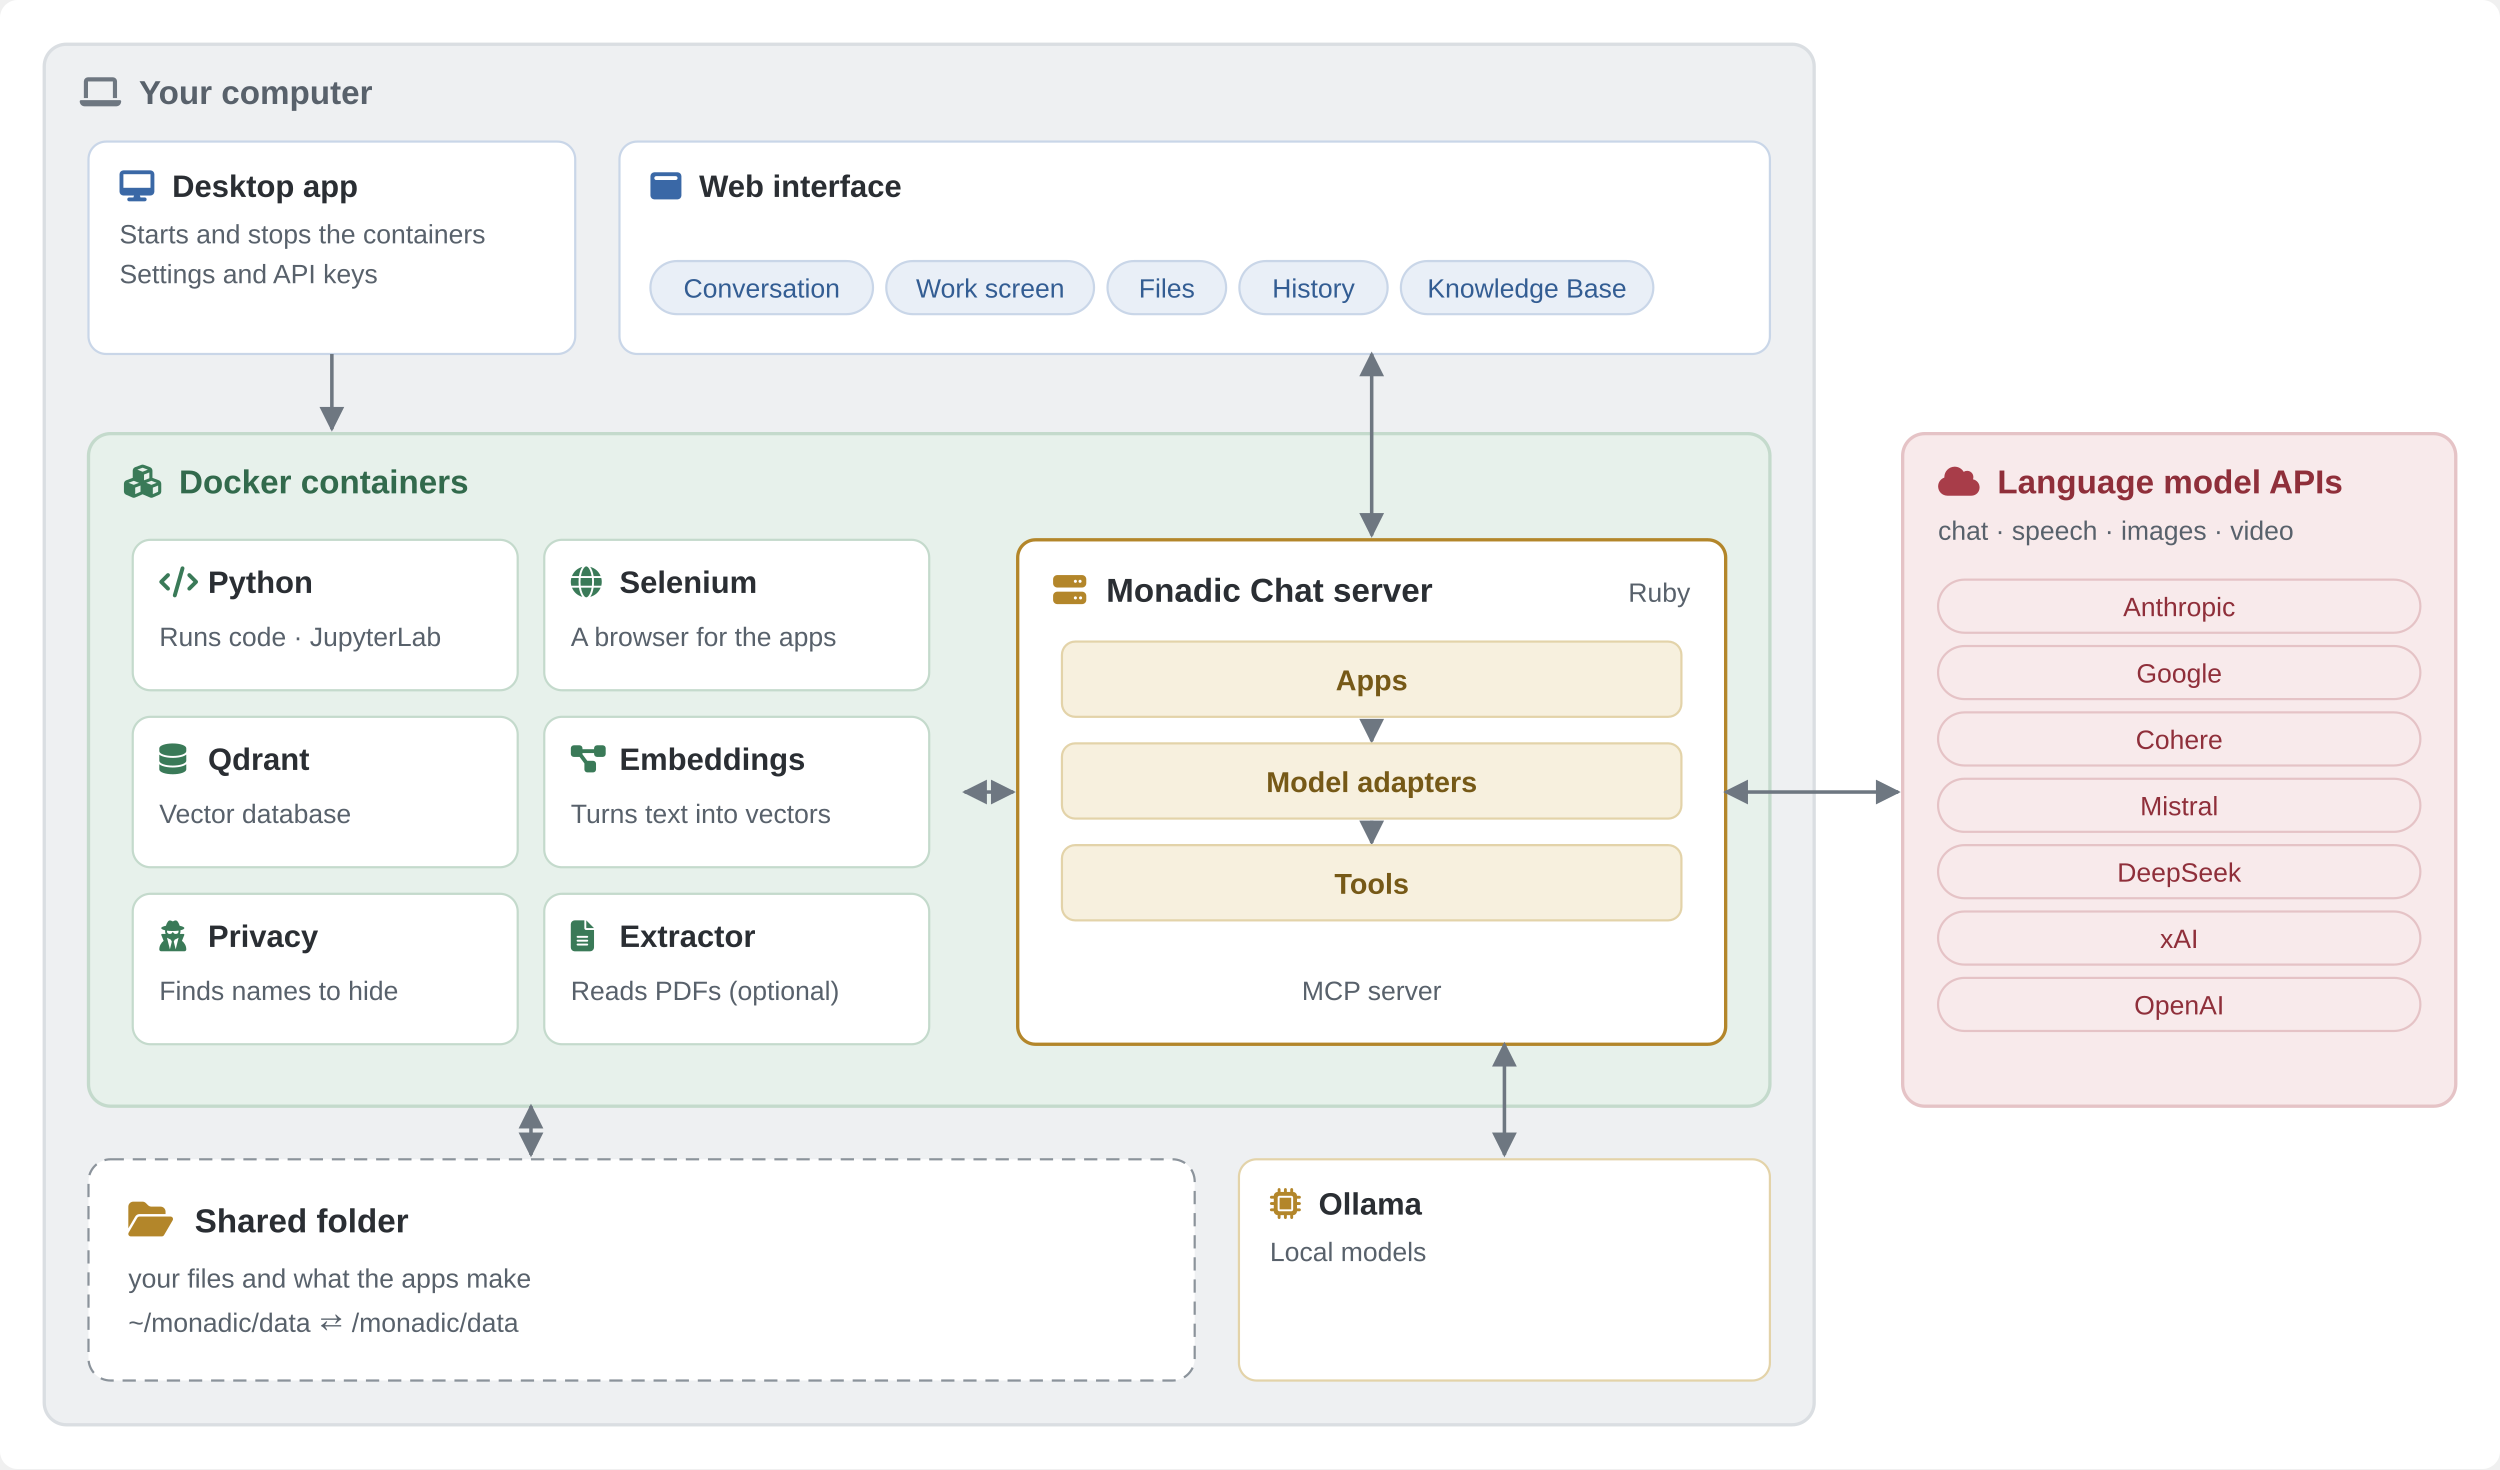
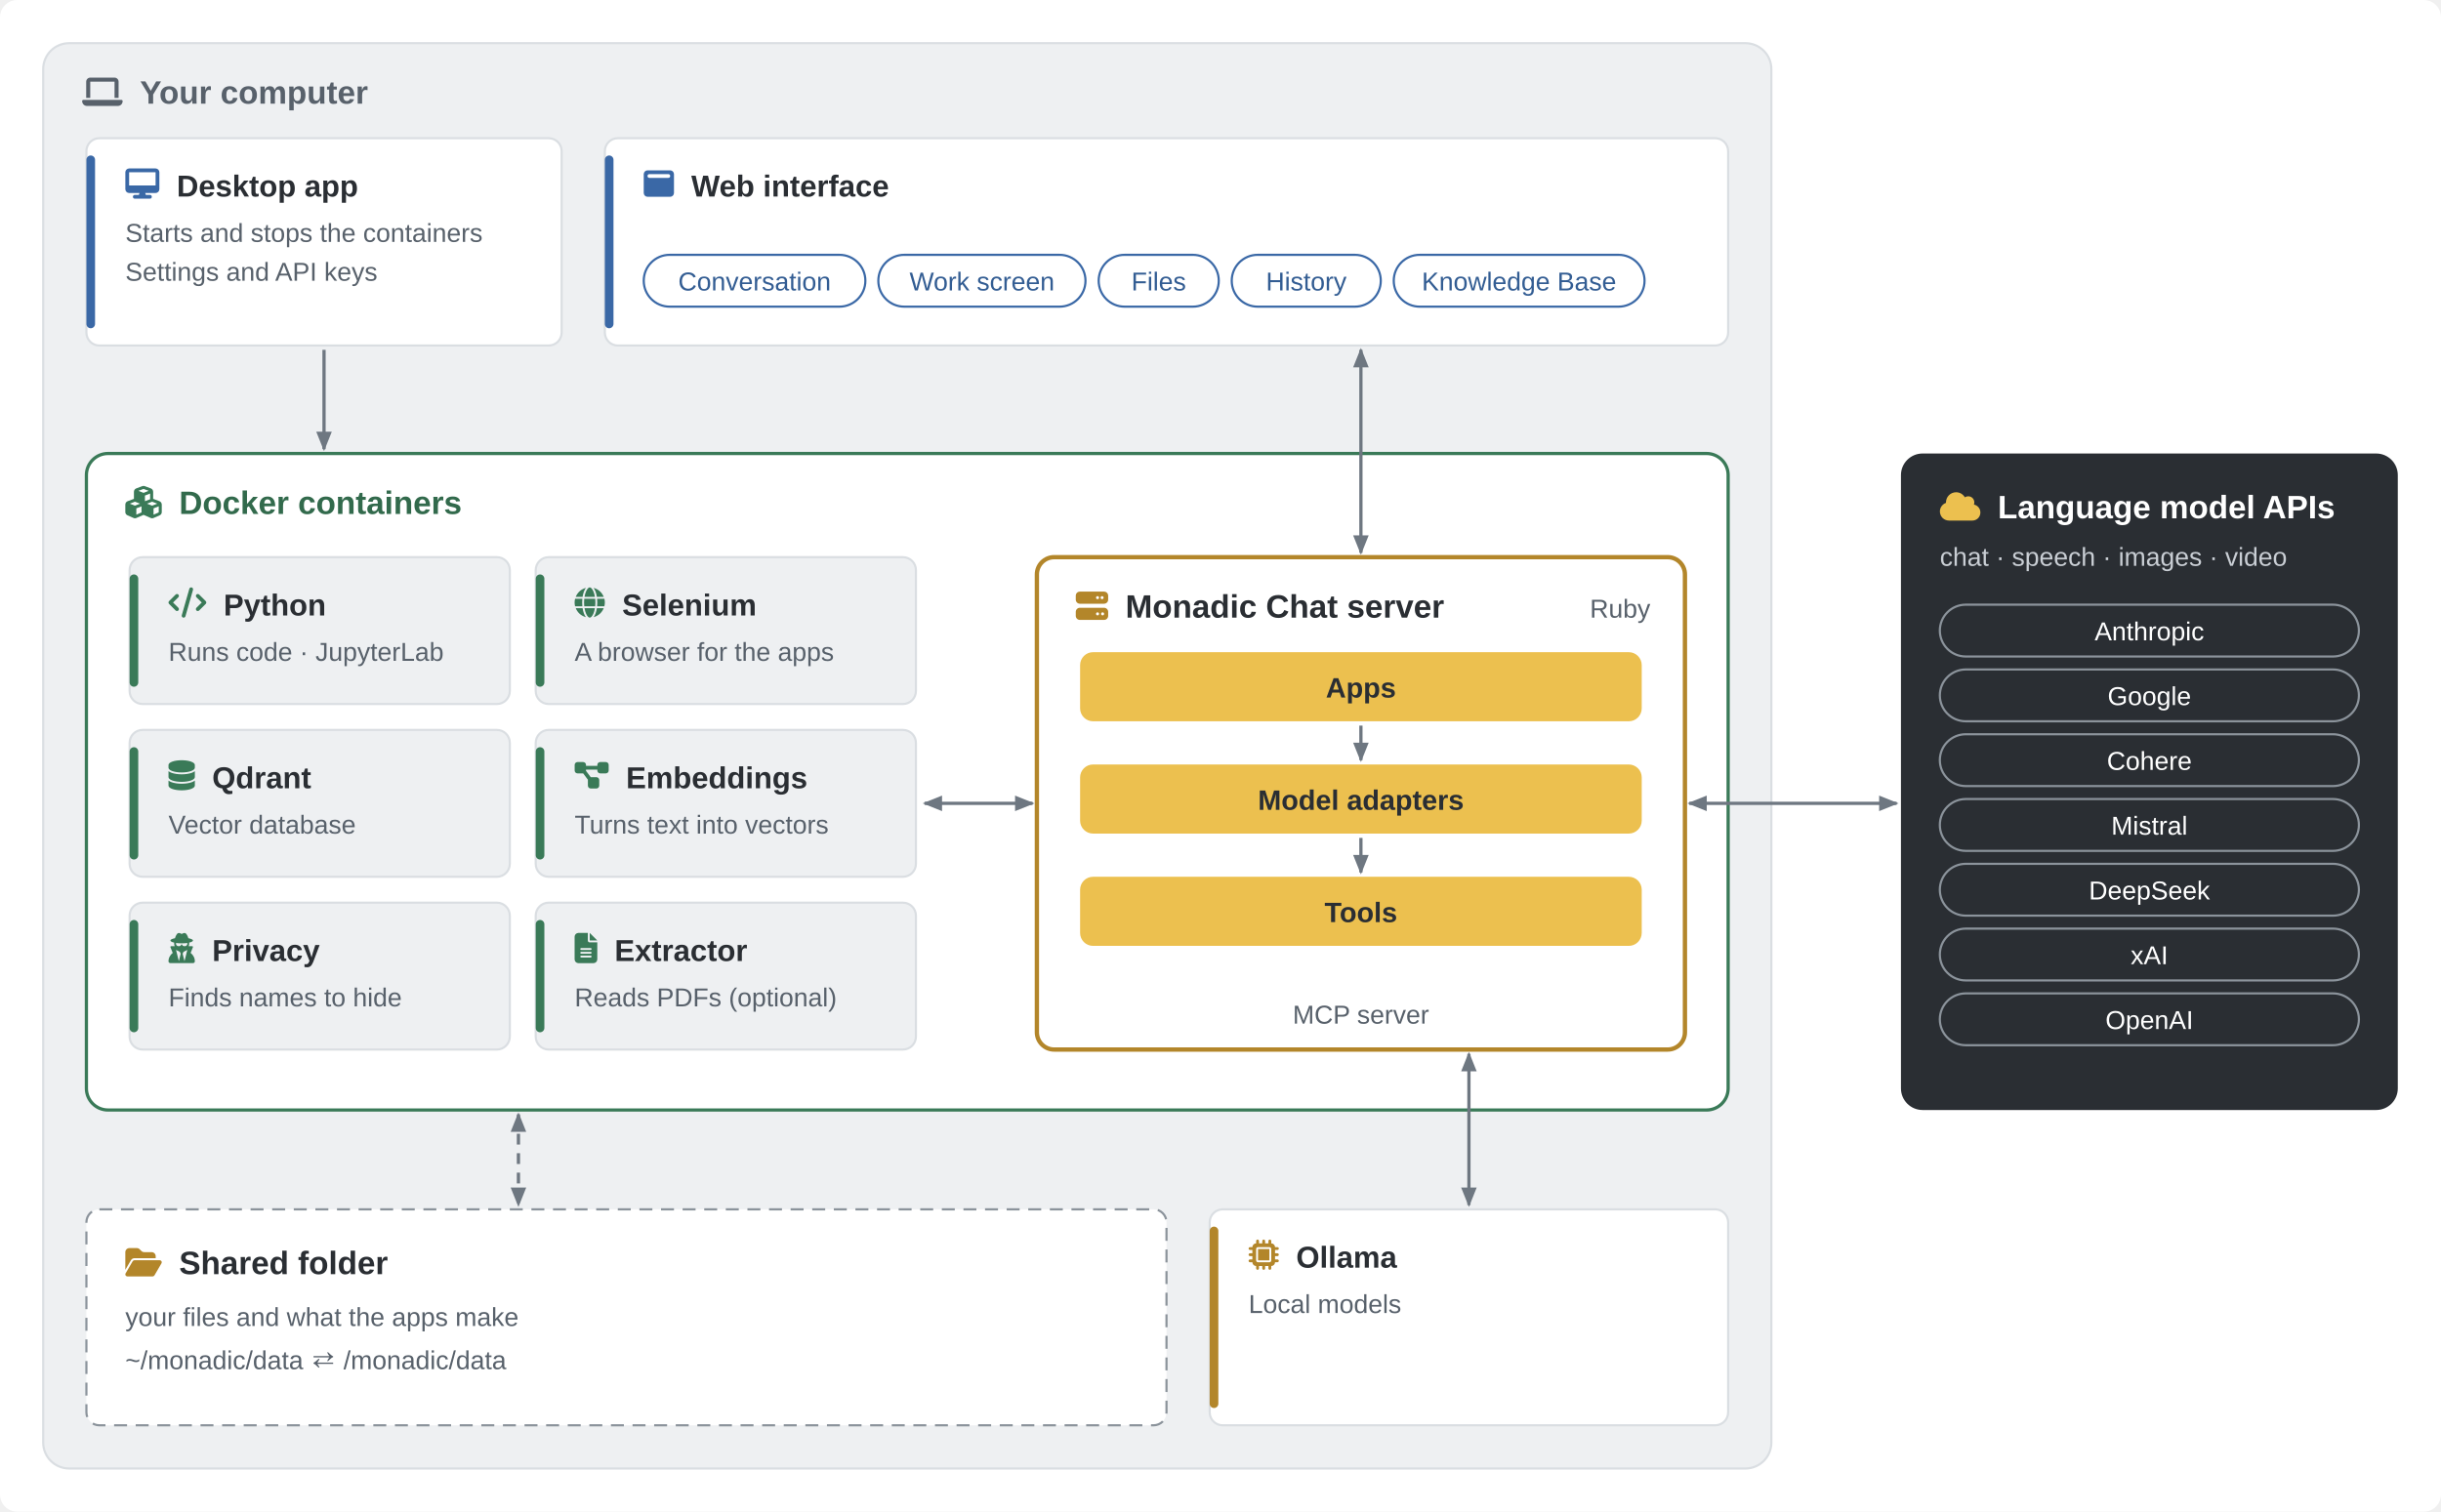
- <svg xmlns="http://www.w3.org/2000/svg" width="1130" height="664" viewBox="0 0 1130 664" font-family="-apple-system, 'Hiragino Sans', 'Noto Sans JP', 'Helvetica Neue', Arial, sans-serif">
+ <svg xmlns="http://www.w3.org/2000/svg" width="1130" height="700" viewBox="0 0 1130 700" font-family="-apple-system, 'Hiragino Sans', 'Noto Sans JP', 'Helvetica Neue', Arial, sans-serif">
  <defs>
    <symbol id="i-solid-cloud" viewBox="0 -448 640 512">
      <path transform="scale(1 -1)" d="M0 112Q2 51 42 10Q83 -30 144 -32H512Q566 -31 603 5Q639 42 640 96Q639 143 611 177Q582 212 538 221Q544 238 544 256Q543 297 516 324Q489 351 448 352Q418 352 395 336Q373 372 337 394Q301 415 256 416Q188 414 143 369Q98 324 96 256Q96 252 96 248Q96 248 96 248Q53 232 27 196Q1 160 0 112Z" />
    </symbol>
    <symbol id="i-solid-code" viewBox="0 -448 640 512">
      <path transform="scale(1 -1)" d="M393 447Q380 450 368 444Q357 438 353 425L225 -23Q222 -36 228 -48Q234 -59 247 -63Q260 -66 272 -60Q283 -54 287 -41L415 407Q418 420 412 432Q406 443 393 447ZM473 327Q464 317 464 304Q464 291 473 281L563 192L473 103Q464 93 464 80Q464 67 473 57Q483 48 496 48Q509 48 519 57L631 169Q640 179 640 192Q640 205 631 215L519 327Q509 336 496 336Q483 336 473 327ZM167 327Q157 336 144 336Q131 336 121 327L9 215Q0 205 0 192Q0 179 9 169L121 57Q131 48 144 48Q157 48 167 57Q176 67 176 80Q176 93 167 103L77 192L167 281Q176 291 176 304Q176 317 167 327Z" />
    </symbol>
    <symbol id="i-solid-cubes" viewBox="0 -448 576 512">
      <path transform="scale(1 -1)" d="M291 399 369 370 291 399 369 370 288 338 207 370 285 399Q288 400 291 399ZM136 355V243V355V243Q134 243 132 242L36 206Q2 191 0 153V34Q1 -1 34 -17L130 -59Q152 -69 175 -59L288 -10L402 -59Q424 -69 447 -59L543 -17Q575 -2 576 34V153Q574 191 540 206L444 242Q442 243 440 243Q440 243 440 243V355Q438 393 404 408L308 444Q288 452 268 444L172 408Q138 393 136 355ZM392 237 310 206 392 237 310 206V295L392 327V237ZM155 197 233 167 155 197 233 167 152 136 71 167 149 197Q152 198 155 197ZM174 -7V93V-7V93L256 125V29L174 -7ZM421 197Q424 198 427 197L505 167L424 136L343 167L421 197ZM523 27 446 -7 523 27 446 -7V93L528 125V34Q528 29 523 27Z" />
    </symbol>
    <symbol id="i-solid-database" viewBox="0 -448 448 512">
      <path transform="scale(1 -1)" d="M448 368V320V368V320Q446 286 382 263Q319 241 224 240Q129 241 66 263Q2 286 0 320V368Q2 402 66 425Q129 447 224 448Q319 447 382 425Q446 402 448 368ZM393 233Q425 244 448 262V160Q446 126 382 103Q319 81 224 80Q129 81 66 103Q2 126 0 160V262Q23 244 55 233Q125 209 224 208Q323 209 393 233ZM0 102Q23 84 55 73Q125 49 224 48Q323 49 393 73Q425 84 448 102V16Q446 -18 382 -41Q319 -63 224 -64Q129 -63 66 -41Q2 -18 0 16V102Z" />
    </symbol>
    <symbol id="i-solid-desktop" viewBox="0 -448 576 512">
      <path transform="scale(1 -1)" d="M64 448Q37 447 19 429Q1 411 0 384V96Q1 69 19 51Q37 33 64 32H240L229 0H160Q146 0 137 -9Q128 -18 128 -32Q128 -46 137 -55Q146 -64 160 -64H416Q430 -64 439 -55Q448 -46 448 -32Q448 -18 439 -9Q430 0 416 0H347L336 32H512Q539 33 557 51Q575 69 576 96V384Q575 411 557 429Q539 447 512 448H64ZM512 384V160V384V160H64V384H512Z" />
    </symbol>
    <symbol id="i-solid-diagram-project" viewBox="0 -448 576 512">
      <path transform="scale(1 -1)" d="M0 368Q1 388 14 402Q28 415 48 416H144Q164 415 178 402Q191 388 192 368V352H384V368Q385 388 398 402Q412 415 432 416H528Q548 415 562 402Q575 388 576 368V272Q575 252 562 238Q548 225 528 224H432Q412 225 398 238Q385 252 384 272V288H192V272Q192 269 192 267L272 160H368Q388 159 402 146Q415 132 416 112V16Q415 -4 402 -18Q388 -31 368 -32H272Q252 -31 238 -18Q225 -4 224 16V112Q224 115 224 117L144 224H48Q28 225 14 238Q1 252 0 272V368Z" />
    </symbol>
    <symbol id="i-solid-file-lines" viewBox="0 -448 384 512">
      <path transform="scale(1 -1)" d="M64 448Q37 447 19 429Q1 411 0 384V0Q1 -27 19 -45Q37 -63 64 -64H320Q347 -63 365 -45Q383 -27 384 0V288H256Q242 288 233 297Q224 306 224 320V448H64ZM256 448V320V448V320H384L256 448ZM112 192H272H112H272Q287 191 288 176Q287 161 272 160H112Q97 161 96 176Q97 191 112 192ZM112 128H272H112H272Q287 127 288 112Q287 97 272 96H112Q97 97 96 112Q97 127 112 128ZM112 64H272H112H272Q287 63 288 48Q287 33 272 32H112Q97 33 96 48Q97 63 112 64Z" />
    </symbol>
    <symbol id="i-solid-folder-open" viewBox="0 -448 576 512">
      <path transform="scale(1 -1)" d="M89 224 0 72 89 224 0 72V352Q1 379 19 397Q37 415 64 416H182Q208 416 227 397L253 371Q272 352 299 352H416Q443 351 461 333Q479 315 480 288V256H144Q108 255 89 224ZM116 208Q126 223 144 224H544Q562 223 572 208Q580 192 572 176L460 -16Q450 -31 432 -32H32Q14 -31 4 -16Q-4 0 4 16L116 208Z" />
    </symbol>
    <symbol id="i-solid-globe" viewBox="0 -448 512 512">
      <path transform="scale(1 -1)" d="M352 192Q352 159 349 128H163Q160 159 160 192Q160 225 163 256H349Q352 225 352 192ZM381 256H504H381H504Q512 225 512 192Q512 159 504 128H381Q384 159 384 192Q384 225 381 256ZM493 288H377H493H377Q361 386 321 440Q381 423 426 384Q470 344 493 288ZM344 288H168H344H168Q177 343 195 383Q211 418 228 434Q245 449 256 448Q267 449 284 434Q301 418 317 383Q335 343 344 288ZM135 288H19H135H19Q42 344 86 384Q131 423 191 440Q151 386 135 288ZM8 256H131H8H131Q128 225 128 192Q128 159 131 128H8Q0 159 0 192Q0 225 8 256ZM195 1Q177 41 168 96H344Q335 41 317 1Q301 -34 284 -50Q267 -65 256 -64Q245 -65 228 -50Q211 -34 195 1ZM135 96Q151 -2 191 -56Q131 -39 86 0Q42 40 19 96H135ZM493 96Q470 40 426 0Q381 -39 322 -56Q361 -2 377 96H494Z" />
    </symbol>
    <symbol id="i-solid-laptop" viewBox="0 -448 640 512">
      <path transform="scale(1 -1)" d="M128 416Q101 415 83 397Q65 379 64 352V96H128V352H512V96H576V352Q575 379 557 397Q539 415 512 416H128ZM19 64Q2 62 0 45Q1 12 23 -10Q44 -31 77 -32H563Q596 -31 618 -10Q639 12 640 45Q638 62 621 64H19Z" />
    </symbol>
    <symbol id="i-solid-microchip" viewBox="0 -448 512 512">
      <path transform="scale(1 -1)" d="M176 424Q174 446 152 448Q130 446 128 424V384Q101 383 83 365Q65 347 64 320H24Q2 318 0 296Q2 274 24 272H64V216H24Q2 214 0 192Q2 170 24 168H64V112H24Q2 110 0 88Q2 66 24 64H64Q65 37 83 19Q101 1 128 0V-40Q130 -62 152 -64Q174 -62 176 -40V0H232V-40Q234 -62 256 -64Q278 -62 280 -40V0H336V-40Q338 -62 360 -64Q382 -62 384 -40V0Q411 1 429 19Q447 37 448 64H488Q510 66 512 88Q510 110 488 112H448V168H488Q510 170 512 192Q510 214 488 216H448V272H488Q510 274 512 296Q510 318 488 320H448Q447 347 429 365Q411 383 384 384V424Q382 446 360 448Q338 446 336 424V384H280V424Q278 446 256 448Q234 446 232 424V384H176V424ZM160 320H352H160H352Q366 320 375 311Q384 302 384 288V96Q384 82 375 73Q366 64 352 64H160Q146 64 137 73Q128 82 128 96V288Q128 302 137 311Q146 320 160 320ZM352 288H160H352H160V96H352V288Z" />
    </symbol>
    <symbol id="i-solid-server" viewBox="0 -448 512 512">
      <path transform="scale(1 -1)" d="M64 416Q37 415 19 397Q1 379 0 352V288Q1 261 19 243Q37 225 64 224H448Q475 225 493 243Q511 261 512 288V352Q511 379 493 397Q475 415 448 416H64ZM344 344Q366 342 368 320Q366 298 344 296Q322 298 320 320Q322 342 344 344ZM392 320Q394 342 416 344Q438 342 440 320Q438 298 416 296Q394 298 392 320ZM64 160Q37 159 19 141Q1 123 0 96V32Q1 5 19 -13Q37 -31 64 -32H448Q475 -31 493 -13Q511 5 512 32V96Q511 123 493 141Q475 159 448 160H64ZM344 88Q366 86 368 64Q366 42 344 40Q322 42 320 64Q322 86 344 88ZM400 64Q402 86 424 88Q446 86 448 64Q446 42 424 40Q402 42 400 64Z" />
    </symbol>
    <symbol id="i-solid-user-secret" viewBox="0 -448 448 512">
      <path transform="scale(1 -1)" d="M224 432Q215 433 209 438Q208 438 208 438Q201 446 176 448Q153 447 137 420Q120 394 110 359Q74 352 53 342Q32 332 32 320Q35 298 97 284Q96 278 96 272Q96 246 105 224H45Q33 223 32 211Q32 208 33 206L72 109Q39 84 20 47Q0 10 0 -34Q0 -47 9 -55Q17 -64 30 -64H418Q431 -64 439 -55Q448 -47 448 -34Q448 10 428 47Q409 84 376 109L415 206Q416 208 416 211Q415 223 403 224H343Q352 246 352 272Q352 278 351 284Q413 298 416 320Q416 332 395 342Q374 352 338 359Q328 394 311 420Q295 447 272 448Q247 446 240 438Q240 438 240 438Q239 438 239 438Q233 433 224 432ZM280 224H268H280H268Q241 225 231 250Q229 255 224 255Q219 255 217 250Q207 225 181 224H168Q151 224 140 236Q128 247 128 264V278Q171 272 224 272Q277 272 320 278V264Q320 247 308 236Q297 224 280 224ZM192 128 208 96 192 128 208 96 176 -32 128 160 192 128ZM320 160 272 -32 320 160 272 -32 240 96 256 128 320 160Z" />
    </symbol>
    <symbol id="i-solid-window-maximize" viewBox="0 -448 512 512">
      <path transform="scale(1 -1)" d="M64 416Q37 415 19 397Q1 379 0 352V32Q1 5 19 -13Q37 -31 64 -32H448Q475 -31 493 -13Q511 5 512 32V352Q511 379 493 397Q475 415 448 416H64ZM96 352H416H96H416Q430 352 439 343Q448 334 448 320Q448 306 439 297Q430 288 416 288H96Q82 288 73 297Q64 306 64 320Q64 334 73 343Q82 352 96 352Z" />
    </symbol>
-     <marker id="arrow" viewBox="0 0 10 10" refX="9" refY="5" markerWidth="7" markerHeight="7" orient="auto">
-       <path d="M0 0 L10 5 L0 10 z" fill="#6e7781" />
+     <marker id="arrow" viewBox="0 0 10 10" refX="9" refY="5" markerUnits="userSpaceOnUse" markerWidth="9" markerHeight="9" orient="auto">
+       <path d="M0 1 L10 5 L0 9 z" fill="#6e7781" />
    </marker>
-     <marker id="arrow-back" viewBox="0 0 10 10" refX="1" refY="5" markerWidth="7" markerHeight="7" orient="auto">
-       <path d="M10 0 L0 5 L10 10 z" fill="#6e7781" />
+     <marker id="arrow-back" viewBox="0 0 10 10" refX="1" refY="5" markerUnits="userSpaceOnUse" markerWidth="9" markerHeight="9" orient="auto">
+       <path d="M10 1 L0 5 L10 9 z" fill="#6e7781" />
    </marker>
  </defs>
-   <rect width="1130" height="664" rx="8" fill="#ffffff" />
-   <rect x="20" y="20" width="800" height="624" rx="10" fill="#eef0f2" stroke="#dadee2" stroke-width="1.5" />
-   <use href="#i-solid-laptop" x="36.0" y="34.0" width="18.8" height="15" fill="#6e7781" />
-   <text x="62.8" y="47.0" font-size="15" fill="#58616b" font-weight="700">Your computer</text>
-   <rect x="40" y="64" width="220" height="96" rx="8" fill="#ffffff" stroke="#c9d6e8" />
-   <use href="#i-solid-desktop" x="54.0" y="77.0" width="15.8" height="14" fill="#3a68a6" />
-   <text x="77.8" y="89.0" font-size="14" fill="#2a2e33" font-weight="600">Desktop app</text>
-   <text x="54.0" y="110.0" font-size="12" fill="#58616b">Starts and stops the containers</text>
-   <text x="54.0" y="128.0" font-size="12" fill="#58616b">Settings and API keys</text>
-   <rect x="280" y="64" width="520" height="96" rx="8" fill="#ffffff" stroke="#c9d6e8" />
-   <use href="#i-solid-window-maximize" x="294.0" y="77.0" width="14.0" height="14" fill="#3a68a6" />
-   <text x="316.0" y="89.0" font-size="14" fill="#2a2e33" font-weight="600">Web interface</text>
-   <rect x="294.0" y="118" width="100.6" height="24" rx="12" fill="#e9eff7" stroke="#c9d6e8" />
-   <text x="344.3" y="134.5" font-size="12" fill="#335d93" text-anchor="middle">Conversation</text>
-   <rect x="400.6" y="118" width="93.9" height="24" rx="12" fill="#e9eff7" stroke="#c9d6e8" />
-   <text x="447.6" y="134.5" font-size="12" fill="#335d93" text-anchor="middle">Work screen</text>
-   <rect x="500.6" y="118" width="53.6" height="24" rx="12" fill="#e9eff7" stroke="#c9d6e8" />
-   <text x="527.4" y="134.5" font-size="12" fill="#335d93" text-anchor="middle">Files</text>
-   <rect x="560.2" y="118" width="67.0" height="24" rx="12" fill="#e9eff7" stroke="#c9d6e8" />
-   <text x="593.7" y="134.5" font-size="12" fill="#335d93" text-anchor="middle">History</text>
-   <rect x="633.2" y="118" width="114.1" height="24" rx="12" fill="#e9eff7" stroke="#c9d6e8" />
-   <text x="690.2" y="134.5" font-size="12" fill="#335d93" text-anchor="middle">Knowledge Base</text>
-   <rect x="40" y="196" width="760" height="304" rx="10" fill="#e7f1eb" stroke="#c4dacc" stroke-width="1.5" />
-   <use href="#i-solid-cubes" x="56.0" y="210.0" width="16.9" height="15" fill="#3a7a58" />
-   <text x="80.9" y="223.0" font-size="15" fill="#326a4c" font-weight="700">Docker containers</text>
-   <rect x="60" y="244" width="174" height="68" rx="8" fill="#ffffff" stroke="#c4dacc" />
-   <use href="#i-solid-code" x="72.0" y="256.0" width="17.5" height="14" fill="#3a7a58" />
-   <text x="94.0" y="268.0" font-size="14" fill="#2a2e33" font-weight="600">Python</text>
-   <text x="72.0" y="292.0" font-size="12" fill="#58616b">Runs code · JupyterLab</text>
-   <rect x="246" y="244" width="174" height="68" rx="8" fill="#ffffff" stroke="#c4dacc" />
-   <use href="#i-solid-globe" x="258.0" y="256.0" width="14.0" height="14" fill="#3a7a58" />
-   <text x="280.0" y="268.0" font-size="14" fill="#2a2e33" font-weight="600">Selenium</text>
-   <text x="258.0" y="292.0" font-size="12" fill="#58616b">A browser for the apps</text>
-   <rect x="60" y="324" width="174" height="68" rx="8" fill="#ffffff" stroke="#c4dacc" />
-   <use href="#i-solid-database" x="72.0" y="336.0" width="12.2" height="14" fill="#3a7a58" />
-   <text x="94.0" y="348.0" font-size="14" fill="#2a2e33" font-weight="600">Qdrant</text>
-   <text x="72.0" y="372.0" font-size="12" fill="#58616b">Vector database</text>
-   <rect x="246" y="324" width="174" height="68" rx="8" fill="#ffffff" stroke="#c4dacc" />
-   <use href="#i-solid-diagram-project" x="258.0" y="336.0" width="15.8" height="14" fill="#3a7a58" />
-   <text x="280.0" y="348.0" font-size="14" fill="#2a2e33" font-weight="600">Embeddings</text>
-   <text x="258.0" y="372.0" font-size="12" fill="#58616b">Turns text into vectors</text>
-   <rect x="60" y="404" width="174" height="68" rx="8" fill="#ffffff" stroke="#c4dacc" />
-   <use href="#i-solid-user-secret" x="72.0" y="416.0" width="12.2" height="14" fill="#3a7a58" />
-   <text x="94.0" y="428.0" font-size="14" fill="#2a2e33" font-weight="600">Privacy</text>
-   <text x="72.0" y="452.0" font-size="12" fill="#58616b">Finds names to hide</text>
-   <rect x="246" y="404" width="174" height="68" rx="8" fill="#ffffff" stroke="#c4dacc" />
-   <use href="#i-solid-file-lines" x="258.0" y="416.0" width="10.5" height="14" fill="#3a7a58" />
-   <text x="280.0" y="428.0" font-size="14" fill="#2a2e33" font-weight="600">Extractor</text>
-   <text x="258.0" y="452.0" font-size="12" fill="#58616b">Reads PDFs (optional)</text>
-   <rect x="460" y="244" width="320" height="228" rx="8" fill="#ffffff" stroke="#b3862a" stroke-width="1.5" />
-   <use href="#i-solid-server" x="476.0" y="259.0" width="15.0" height="15" fill="#b3862a" />
-   <text x="500.0" y="272.0" font-size="15" fill="#2a2e33" font-weight="700">Monadic Chat server</text>
-   <text x="764.0" y="272.0" font-size="12" fill="#58616b" text-anchor="end">Ruby</text>
-   <rect x="480" y="290" width="280" height="34" rx="6" fill="#f7f0de" stroke="#e3d3a9" />
-   <text x="620.0" y="312.0" font-size="13" fill="#765917" font-weight="600" text-anchor="middle">Apps</text>
-   <line x1="620" y1="325" x2="620" y2="335" stroke="#6e7781" stroke-width="1.6" marker-end="url(#arrow)" />
-   <rect x="480" y="336" width="280" height="34" rx="6" fill="#f7f0de" stroke="#e3d3a9" />
-   <text x="620.0" y="358.0" font-size="13" fill="#765917" font-weight="600" text-anchor="middle">Model adapters</text>
-   <line x1="620" y1="371" x2="620" y2="381" stroke="#6e7781" stroke-width="1.6" marker-end="url(#arrow)" />
-   <rect x="480" y="382" width="280" height="34" rx="6" fill="#f7f0de" stroke="#e3d3a9" />
-   <text x="620.0" y="404.0" font-size="13" fill="#765917" font-weight="600" text-anchor="middle">Tools</text>
-   <text x="620.0" y="452.0" font-size="12" fill="#58616b" text-anchor="middle">MCP server</text>
-   <line x1="436" y1="358" x2="458" y2="358" stroke="#6e7781" stroke-width="1.6" marker-end="url(#arrow)" marker-start="url(#arrow-back)" />
-   <rect x="40" y="524" width="500" height="100" rx="10" fill="#ffffff" stroke="#8b939b" stroke-dasharray="6 4" />
-   <use href="#i-solid-folder-open" x="58.0" y="542.0" width="20.2" height="18" fill="#b3862a" />
-   <text x="88.0" y="557.0" font-size="15" fill="#2a2e33" font-weight="700">Shared folder</text>
-   <text x="58.0" y="582.0" font-size="12" fill="#58616b">your files and what the apps make</text>
-   <text x="58.0" y="602.0" font-size="12" fill="#58616b">~/monadic/data  ⇄  /monadic/data</text>
-   <rect x="560" y="524" width="240" height="100" rx="8" fill="#ffffff" stroke="#e3d3a9" />
-   <use href="#i-solid-microchip" x="574.0" y="537.0" width="14.0" height="14" fill="#b3862a" />
-   <text x="596.0" y="549.0" font-size="14" fill="#2a2e33" font-weight="600">Ollama</text>
-   <text x="574.0" y="570.0" font-size="12" fill="#58616b">Local models</text>
-   <line x1="150" y1="160" x2="150" y2="194" stroke="#6e7781" stroke-width="1.6" marker-end="url(#arrow)" />
-   <line x1="620" y1="160" x2="620" y2="242" stroke="#6e7781" stroke-width="1.6" marker-end="url(#arrow)" marker-start="url(#arrow-back)" />
-   <line x1="240" y1="500" x2="240" y2="522" stroke="#6e7781" stroke-width="1.6" stroke-dasharray="5 4" marker-end="url(#arrow)" marker-start="url(#arrow-back)" />
-   <line x1="680" y1="472" x2="680" y2="522" stroke="#6e7781" stroke-width="1.6" marker-end="url(#arrow)" marker-start="url(#arrow-back)" />
-   <rect x="860" y="196" width="250" height="304" rx="10" fill="#f8eaeb" stroke="#e5c3c6" stroke-width="1.5" />
-   <use href="#i-solid-cloud" x="876.0" y="210.0" width="18.8" height="15" fill="#a83d49" />
-   <text x="902.8" y="223.0" font-size="15" fill="#8f2f3a" font-weight="700">Language model APIs</text>
-   <text x="876.0" y="244.0" font-size="12" fill="#58616b">chat · speech · images · video</text>
-   <rect x="876.0" y="262" width="218.0" height="24" rx="12" fill="#f8eaeb" stroke="#e5c3c6" />
-   <text x="985.0" y="278.5" font-size="12" fill="#8f2f3a" text-anchor="middle">Anthropic</text>
-   <rect x="876.0" y="292" width="218.0" height="24" rx="12" fill="#f8eaeb" stroke="#e5c3c6" />
-   <text x="985.0" y="308.5" font-size="12" fill="#8f2f3a" text-anchor="middle">Google</text>
-   <rect x="876.0" y="322" width="218.0" height="24" rx="12" fill="#f8eaeb" stroke="#e5c3c6" />
-   <text x="985.0" y="338.5" font-size="12" fill="#8f2f3a" text-anchor="middle">Cohere</text>
-   <rect x="876.0" y="352" width="218.0" height="24" rx="12" fill="#f8eaeb" stroke="#e5c3c6" />
-   <text x="985.0" y="368.5" font-size="12" fill="#8f2f3a" text-anchor="middle">Mistral</text>
-   <rect x="876.0" y="382" width="218.0" height="24" rx="12" fill="#f8eaeb" stroke="#e5c3c6" />
-   <text x="985.0" y="398.5" font-size="12" fill="#8f2f3a" text-anchor="middle">DeepSeek</text>
-   <rect x="876.0" y="412" width="218.0" height="24" rx="12" fill="#f8eaeb" stroke="#e5c3c6" />
-   <text x="985.0" y="428.5" font-size="12" fill="#8f2f3a" text-anchor="middle">xAI</text>
-   <rect x="876.0" y="442" width="218.0" height="24" rx="12" fill="#f8eaeb" stroke="#e5c3c6" />
-   <text x="985.0" y="458.5" font-size="12" fill="#8f2f3a" text-anchor="middle">OpenAI</text>
-   <line x1="780" y1="358" x2="858" y2="358" stroke="#6e7781" stroke-width="1.6" marker-end="url(#arrow)" marker-start="url(#arrow-back)" />
+   <rect width="1130" height="700" rx="8" fill="#ffffff" />
+   <rect x="20" y="20" width="800" height="660" rx="12" fill="#eef0f2" stroke="#dadee2" />
+   <use href="#i-solid-laptop" x="38.0" y="35.0" width="18.8" height="15" fill="#58616b" />
+   <text x="64.8" y="48.0" font-size="15" fill="#58616b" font-weight="700">Your computer</text>
+   <rect x="40" y="64" width="220" height="96" rx="6" fill="#ffffff" stroke="#dadee2" />
+   <rect x="40" y="72" width="4" height="80" rx="2" fill="#3a68a6" />
+   <use href="#i-solid-desktop" x="58.0" y="78.0" width="15.8" height="14" fill="#3a68a6" />
+   <text x="81.8" y="91.0" font-size="14" fill="#2a2e33" font-weight="700">Desktop app</text>
+   <text x="58.0" y="112.0" font-size="12" fill="#58616b">Starts and stops the containers</text>
+   <text x="58.0" y="130.0" font-size="12" fill="#58616b">Settings and API keys</text>
+   <rect x="280" y="64" width="520" height="96" rx="6" fill="#ffffff" stroke="#dadee2" />
+   <rect x="280" y="72" width="4" height="80" rx="2" fill="#3a68a6" />
+   <use href="#i-solid-window-maximize" x="298.0" y="78.0" width="14.0" height="14" fill="#3a68a6" />
+   <text x="320.0" y="91.0" font-size="14" fill="#2a2e33" font-weight="700">Web interface</text>
+   <rect x="298.0" y="118" width="102.6" height="24" rx="12" fill="none" stroke="#3a68a6" />
+   <text x="349.3" y="134.5" font-size="12" fill="#335d93" text-anchor="middle">Conversation</text>
+   <rect x="406.6" y="118" width="95.9" height="24" rx="12" fill="none" stroke="#3a68a6" />
+   <text x="454.6" y="134.5" font-size="12" fill="#335d93" text-anchor="middle">Work screen</text>
+   <rect x="508.6" y="118" width="55.6" height="24" rx="12" fill="none" stroke="#3a68a6" />
+   <text x="536.4" y="134.5" font-size="12" fill="#335d93" text-anchor="middle">Files</text>
+   <rect x="570.2" y="118" width="69.0" height="24" rx="12" fill="none" stroke="#3a68a6" />
+   <text x="604.7" y="134.5" font-size="12" fill="#335d93" text-anchor="middle">History</text>
+   <rect x="645.2" y="118" width="116.1" height="24" rx="12" fill="none" stroke="#3a68a6" />
+   <text x="703.2" y="134.5" font-size="12" fill="#335d93" text-anchor="middle">Knowledge Base</text>
+   <rect x="40" y="210" width="760" height="304" rx="10" fill="#ffffff" stroke="#3a7a58" stroke-width="1.5" />
+   <use href="#i-solid-cubes" x="58.0" y="225.0" width="16.9" height="15" fill="#3a7a58" />
+   <text x="82.9" y="238.0" font-size="15" fill="#326a4c" font-weight="700">Docker containers</text>
+   <rect x="60" y="258" width="176" height="68" rx="6" fill="#eef0f2" stroke="#dadee2" />
+   <rect x="60" y="266" width="4" height="52" rx="2" fill="#3a7a58" />
+   <use href="#i-solid-code" x="78.0" y="272.0" width="17.5" height="14" fill="#3a7a58" />
+   <text x="103.5" y="285.0" font-size="14" fill="#2a2e33" font-weight="700">Python</text>
+   <text x="78.0" y="306.0" font-size="12" fill="#58616b">Runs code · JupyterLab</text>
+   <rect x="248" y="258" width="176" height="68" rx="6" fill="#eef0f2" stroke="#dadee2" />
+   <rect x="248" y="266" width="4" height="52" rx="2" fill="#3a7a58" />
+   <use href="#i-solid-globe" x="266.0" y="272.0" width="14.0" height="14" fill="#3a7a58" />
+   <text x="288.0" y="285.0" font-size="14" fill="#2a2e33" font-weight="700">Selenium</text>
+   <text x="266.0" y="306.0" font-size="12" fill="#58616b">A browser for the apps</text>
+   <rect x="60" y="338" width="176" height="68" rx="6" fill="#eef0f2" stroke="#dadee2" />
+   <rect x="60" y="346" width="4" height="52" rx="2" fill="#3a7a58" />
+   <use href="#i-solid-database" x="78.0" y="352.0" width="12.2" height="14" fill="#3a7a58" />
+   <text x="98.2" y="365.0" font-size="14" fill="#2a2e33" font-weight="700">Qdrant</text>
+   <text x="78.0" y="386.0" font-size="12" fill="#58616b">Vector database</text>
+   <rect x="248" y="338" width="176" height="68" rx="6" fill="#eef0f2" stroke="#dadee2" />
+   <rect x="248" y="346" width="4" height="52" rx="2" fill="#3a7a58" />
+   <use href="#i-solid-diagram-project" x="266.0" y="352.0" width="15.8" height="14" fill="#3a7a58" />
+   <text x="289.8" y="365.0" font-size="14" fill="#2a2e33" font-weight="700">Embeddings</text>
+   <text x="266.0" y="386.0" font-size="12" fill="#58616b">Turns text into vectors</text>
+   <rect x="60" y="418" width="176" height="68" rx="6" fill="#eef0f2" stroke="#dadee2" />
+   <rect x="60" y="426" width="4" height="52" rx="2" fill="#3a7a58" />
+   <use href="#i-solid-user-secret" x="78.0" y="432.0" width="12.2" height="14" fill="#3a7a58" />
+   <text x="98.2" y="445.0" font-size="14" fill="#2a2e33" font-weight="700">Privacy</text>
+   <text x="78.0" y="466.0" font-size="12" fill="#58616b">Finds names to hide</text>
+   <rect x="248" y="418" width="176" height="68" rx="6" fill="#eef0f2" stroke="#dadee2" />
+   <rect x="248" y="426" width="4" height="52" rx="2" fill="#3a7a58" />
+   <use href="#i-solid-file-lines" x="266.0" y="432.0" width="10.5" height="14" fill="#3a7a58" />
+   <text x="284.5" y="445.0" font-size="14" fill="#2a2e33" font-weight="700">Extractor</text>
+   <text x="266.0" y="466.0" font-size="12" fill="#58616b">Reads PDFs (optional)</text>
+   <rect x="480" y="258" width="300" height="228" rx="8" fill="#ffffff" stroke="#b3862a" stroke-width="2" />
+   <use href="#i-solid-server" x="498.0" y="273.0" width="15.0" height="15" fill="#b3862a" />
+   <text x="521.0" y="286.0" font-size="15" fill="#2a2e33" font-weight="700">Monadic Chat server</text>
+   <text x="764.0" y="286.0" font-size="12" fill="#58616b" text-anchor="end">Ruby</text>
+   <rect x="500" y="302" width="260" height="32" rx="6" fill="#ecc04f" />
+   <text x="630.0" y="323.0" font-size="13" fill="#2a2e33" font-weight="700" text-anchor="middle">Apps</text>
+   <line x1="630" y1="336" x2="630" y2="352" stroke="#6e7781" stroke-width="1.5" marker-end="url(#arrow)" />
+   <rect x="500" y="354" width="260" height="32" rx="6" fill="#ecc04f" />
+   <text x="630.0" y="375.0" font-size="13" fill="#2a2e33" font-weight="700" text-anchor="middle">Model adapters</text>
+   <line x1="630" y1="388" x2="630" y2="404" stroke="#6e7781" stroke-width="1.5" marker-end="url(#arrow)" />
+   <rect x="500" y="406" width="260" height="32" rx="6" fill="#ecc04f" />
+   <text x="630.0" y="427.0" font-size="13" fill="#2a2e33" font-weight="700" text-anchor="middle">Tools</text>
+   <text x="630.0" y="474.0" font-size="12" fill="#58616b" text-anchor="middle">MCP server</text>
+   <line x1="428" y1="372" x2="478" y2="372" stroke="#6e7781" stroke-width="1.5" marker-end="url(#arrow)" marker-start="url(#arrow-back)" />
+   <rect x="40" y="560" width="500" height="100" rx="6" fill="#ffffff" stroke="#8b939b" stroke-dasharray="6 4" />
+   <use href="#i-solid-folder-open" x="58.0" y="577.0" width="16.9" height="15" fill="#b3862a" />
+   <text x="82.9" y="590.0" font-size="15" fill="#2a2e33" font-weight="700">Shared folder</text>
+   <text x="58.0" y="614.0" font-size="12" fill="#58616b">your files and what the apps make</text>
+   <text x="58.0" y="634.0" font-size="12" fill="#58616b">~/monadic/data  ⇄  /monadic/data</text>
+   <rect x="560" y="560" width="240" height="100" rx="6" fill="#ffffff" stroke="#dadee2" />
+   <rect x="560" y="568" width="4" height="84" rx="2" fill="#b3862a" />
+   <use href="#i-solid-microchip" x="578.0" y="574.0" width="14.0" height="14" fill="#b3862a" />
+   <text x="600.0" y="587.0" font-size="14" fill="#2a2e33" font-weight="700">Ollama</text>
+   <text x="578.0" y="608.0" font-size="12" fill="#58616b">Local models</text>
+   <line x1="150" y1="162" x2="150" y2="208" stroke="#6e7781" stroke-width="1.5" marker-end="url(#arrow)" />
+   <line x1="630" y1="162" x2="630" y2="256" stroke="#6e7781" stroke-width="1.5" marker-end="url(#arrow)" marker-start="url(#arrow-back)" />
+   <line x1="240" y1="516" x2="240" y2="558" stroke="#6e7781" stroke-width="1.5" stroke-dasharray="5 4" marker-end="url(#arrow)" marker-start="url(#arrow-back)" />
+   <line x1="680" y1="488" x2="680" y2="558" stroke="#6e7781" stroke-width="1.5" marker-end="url(#arrow)" marker-start="url(#arrow-back)" />
+   <rect x="880" y="210" width="230" height="304" rx="10" fill="#2a2e33" />
+   <use href="#i-solid-cloud" x="898.0" y="227.0" width="18.8" height="15" fill="#ecc04f" />
+   <text x="924.8" y="240.0" font-size="15" fill="#ffffff" font-weight="700">Language model APIs</text>
+   <text x="898.0" y="262.0" font-size="12" fill="#c9ced4">chat · speech · images · video</text>
+   <rect x="898.0" y="280" width="194.0" height="24" rx="12" fill="none" stroke="#8b939b" />
+   <text x="995.0" y="296.5" font-size="12" fill="#ffffff" text-anchor="middle">Anthropic</text>
+   <rect x="898.0" y="310" width="194.0" height="24" rx="12" fill="none" stroke="#8b939b" />
+   <text x="995.0" y="326.5" font-size="12" fill="#ffffff" text-anchor="middle">Google</text>
+   <rect x="898.0" y="340" width="194.0" height="24" rx="12" fill="none" stroke="#8b939b" />
+   <text x="995.0" y="356.5" font-size="12" fill="#ffffff" text-anchor="middle">Cohere</text>
+   <rect x="898.0" y="370" width="194.0" height="24" rx="12" fill="none" stroke="#8b939b" />
+   <text x="995.0" y="386.5" font-size="12" fill="#ffffff" text-anchor="middle">Mistral</text>
+   <rect x="898.0" y="400" width="194.0" height="24" rx="12" fill="none" stroke="#8b939b" />
+   <text x="995.0" y="416.5" font-size="12" fill="#ffffff" text-anchor="middle">DeepSeek</text>
+   <rect x="898.0" y="430" width="194.0" height="24" rx="12" fill="none" stroke="#8b939b" />
+   <text x="995.0" y="446.5" font-size="12" fill="#ffffff" text-anchor="middle">xAI</text>
+   <rect x="898.0" y="460" width="194.0" height="24" rx="12" fill="none" stroke="#8b939b" />
+   <text x="995.0" y="476.5" font-size="12" fill="#ffffff" text-anchor="middle">OpenAI</text>
+   <line x1="782" y1="372" x2="878" y2="372" stroke="#6e7781" stroke-width="1.5" marker-end="url(#arrow)" marker-start="url(#arrow-back)" />
</svg>
